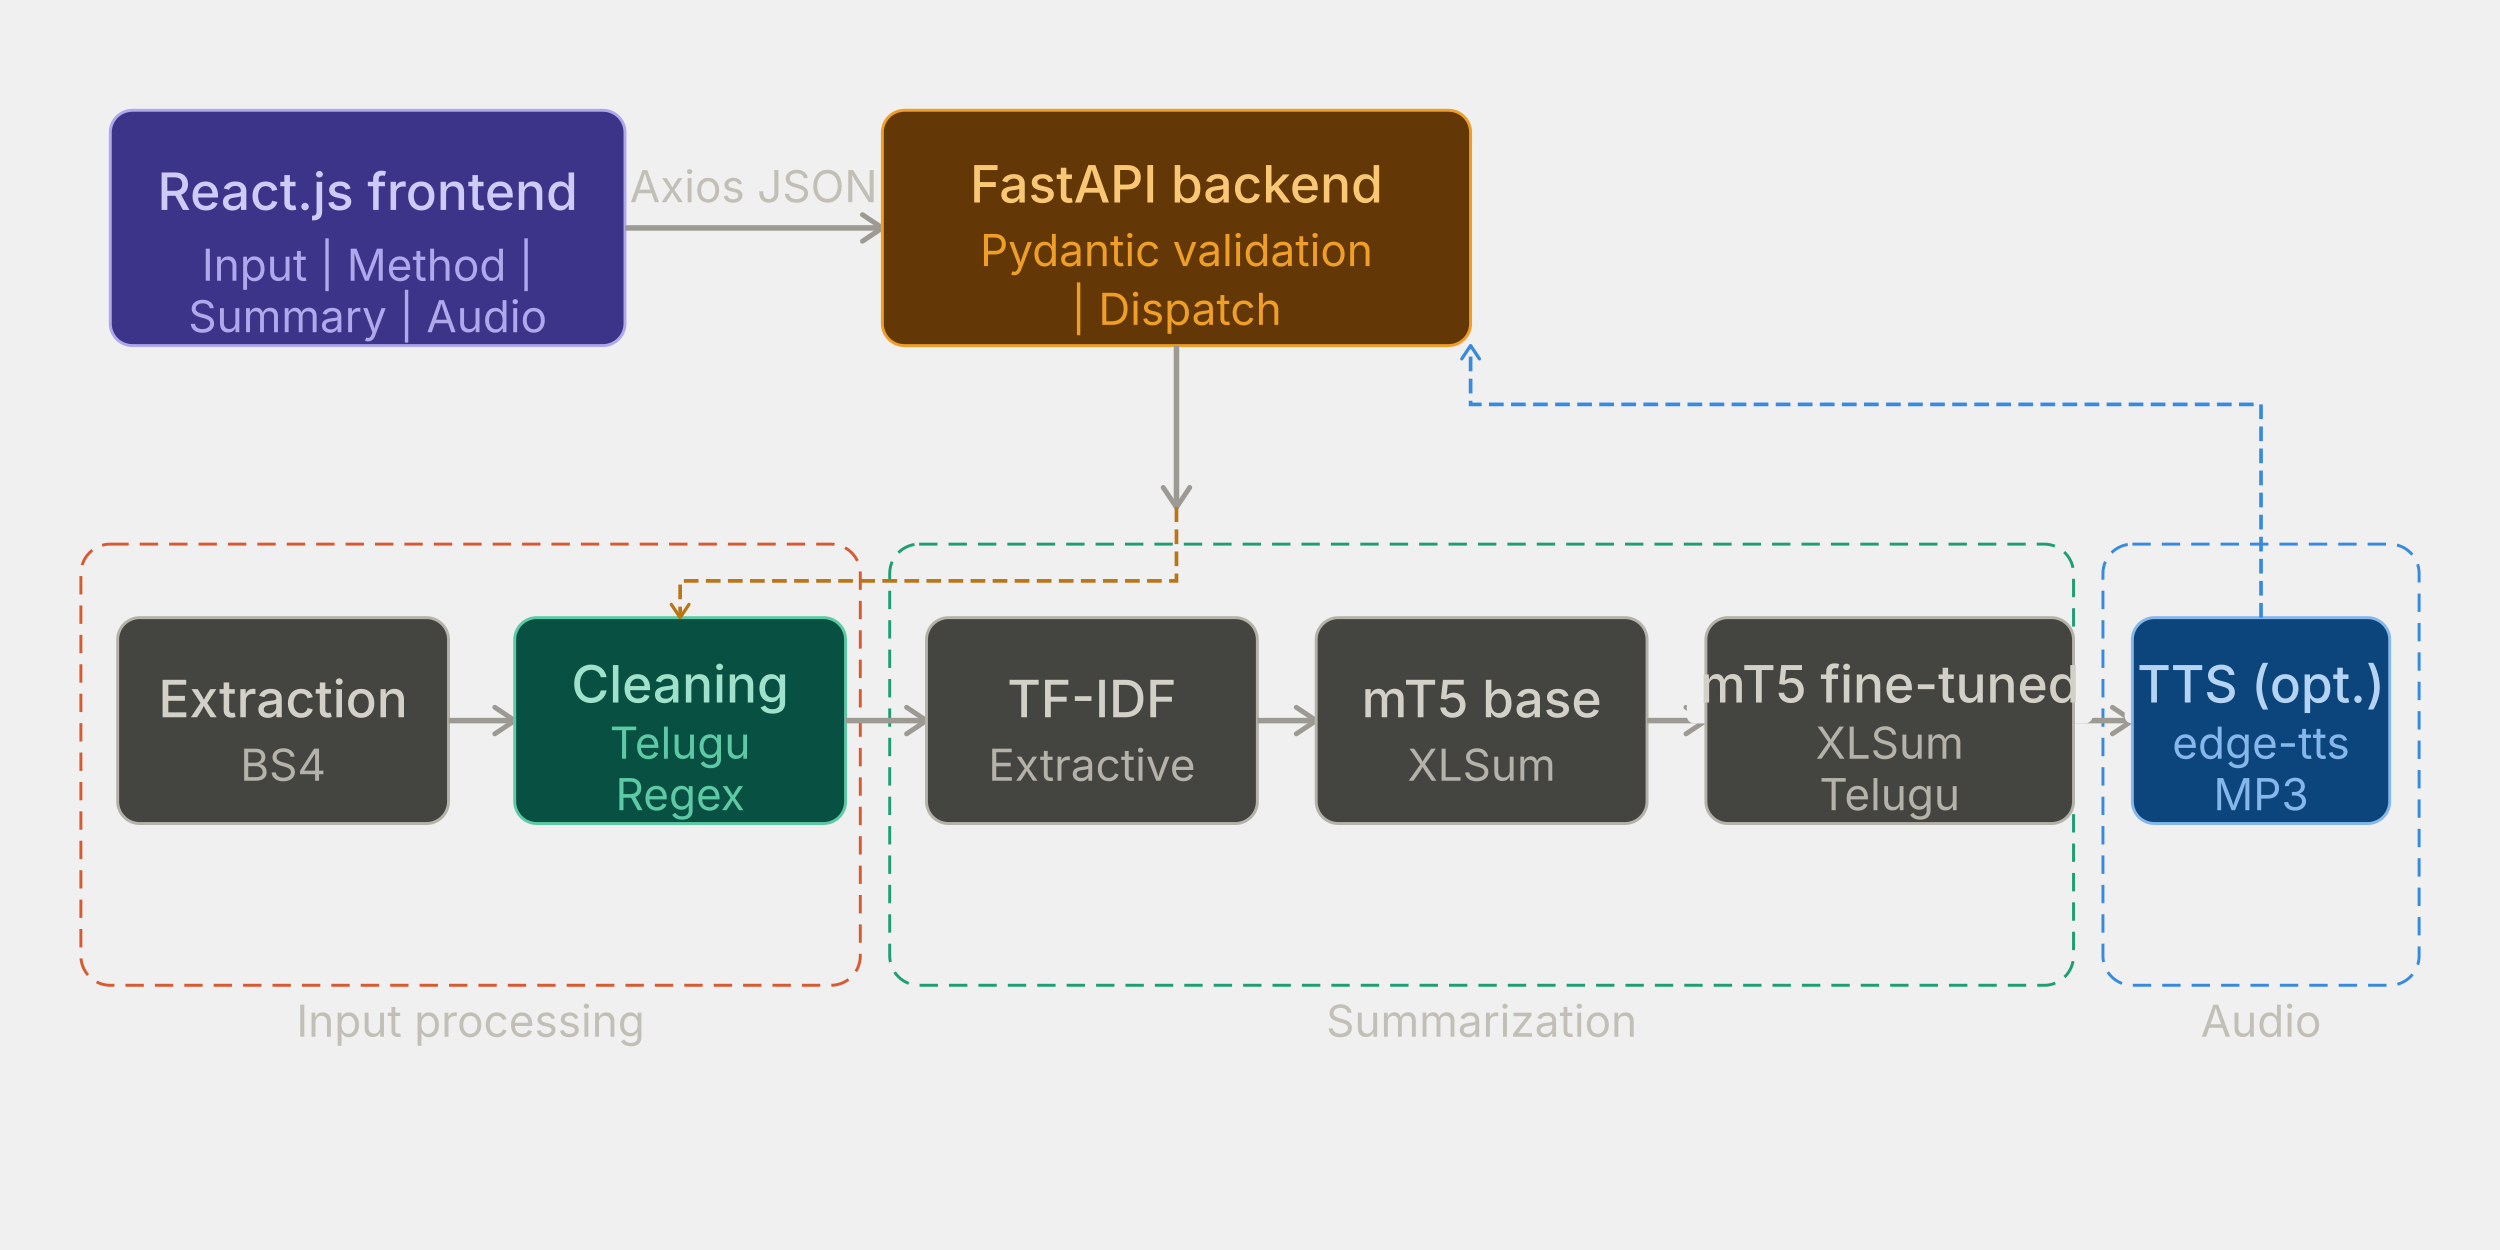
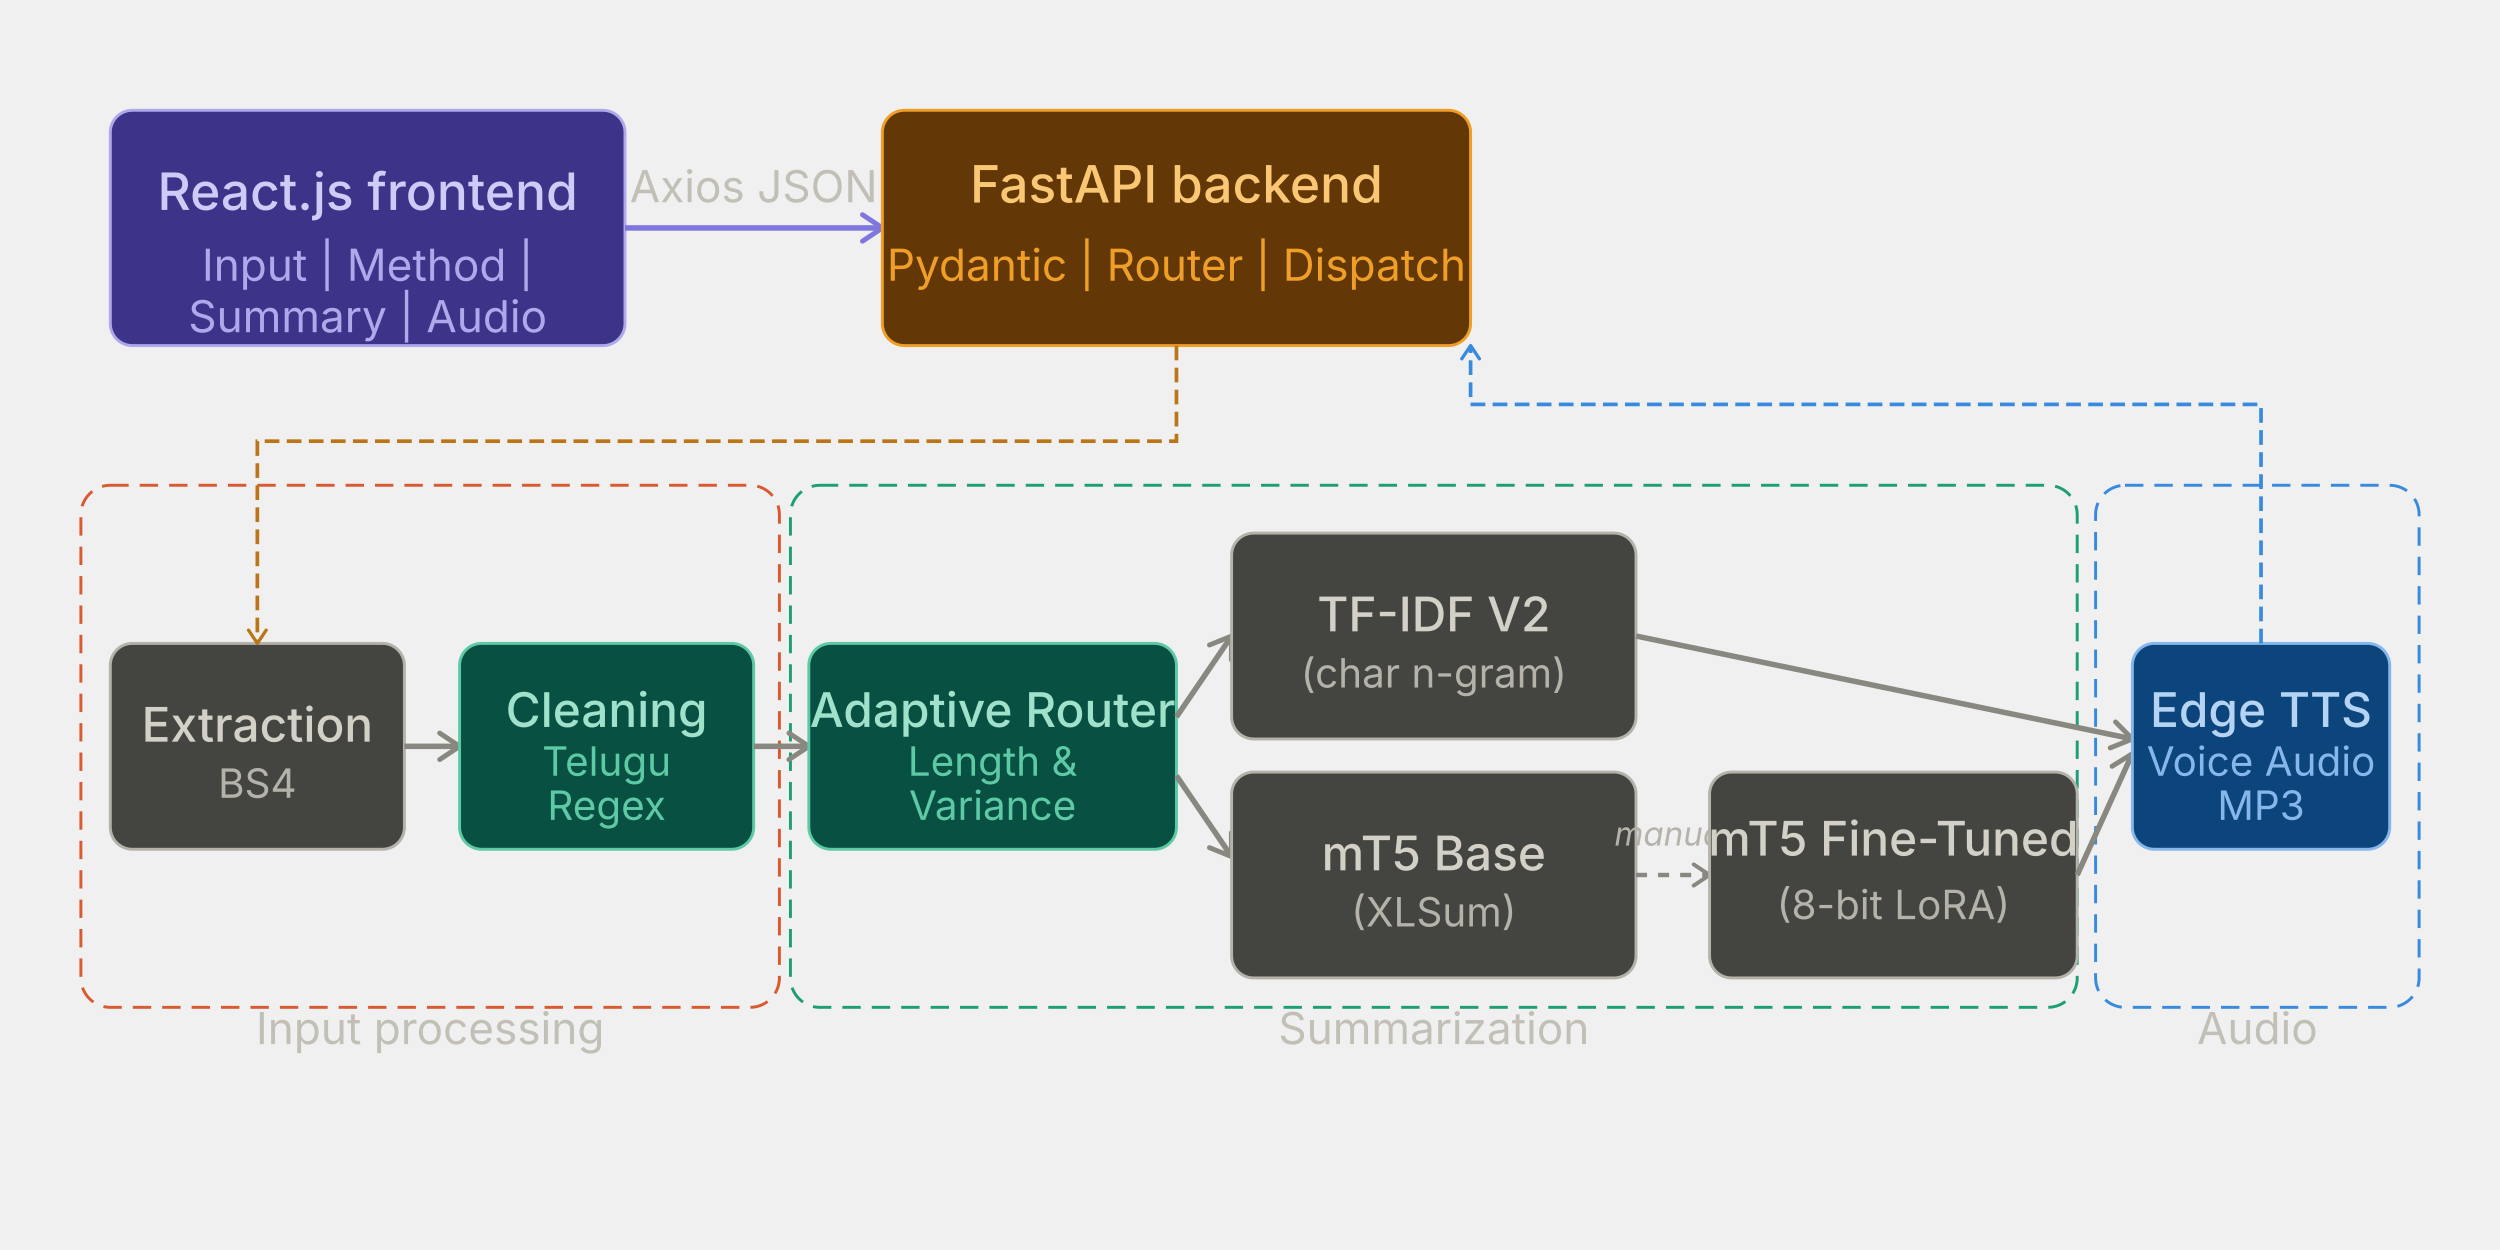
<svg xmlns="http://www.w3.org/2000/svg" width="100%" viewBox="0 0 680 340">
  <defs>
    <marker id="arrow" viewBox="0 0 10 10" refX="8" refY="5" markerWidth="6" markerHeight="6" orient="auto-start-reverse">
      <path d="M2 1L8 5L2 9" fill="none" stroke="context-stroke" stroke-width="1.5" stroke-linecap="round" stroke-linejoin="round" />
    </marker>
-     <mask id="imagine-text-gaps-sgmslo" maskUnits="userSpaceOnUse">
-       <rect x="0" y="0" width="680" height="340" fill="white" />
-       <rect x="38.166" y="41.241" width="123.668" height="21.518" fill="black" rx="2" />
-       <rect x="51.261" y="62.436" width="97.479" height="19.129" fill="black" rx="2" />
-       <rect x="47.584" y="76.436" width="104.201" height="19.129" fill="black" rx="2" />
-       <rect x="166.612" y="41.056" width="76.081" height="19.129" fill="black" rx="2" />
-       <rect x="260.275" y="39.241" width="119.451" height="21.518" fill="black" rx="2" />
-       <rect x="262.483" y="58.436" width="115.034" height="19.129" fill="black" rx="2" />
-       <rect x="287.633" y="74.436" width="64.733" height="19.129" fill="black" rx="2" />
-       <rect x="76.635" y="268.056" width="103.039" height="19.129" fill="black" rx="2" />
-       <rect x="356.183" y="268.056" width="92.838" height="19.129" fill="black" rx="2" />
-       <rect x="593.601" y="268.056" width="42.176" height="19.129" fill="black" rx="2" />
-       <rect x="37.94" y="179.241" width="78.399" height="21.518" fill="black" rx="2" />
-       <rect x="61.859" y="198.436" width="30.896" height="19.129" fill="black" rx="2" />
-       <rect x="151.532" y="175.241" width="67.579" height="21.518" fill="black" rx="2" />
-       <rect x="162.045" y="192.436" width="45.187" height="19.129" fill="black" rx="2" />
-       <rect x="163.619" y="206.436" width="43.077" height="19.129" fill="black" rx="2" />
-       <rect x="270.083" y="179.241" width="54.214" height="21.518" fill="black" rx="2" />
-       <rect x="263.812" y="198.436" width="66.59" height="19.129" fill="black" rx="2" />
-       <rect x="367.337" y="179.241" width="71.897" height="21.518" fill="black" rx="2" />
-       <rect x="378.509" y="198.436" width="48.875" height="19.129" fill="black" rx="2" />
-       <rect x="458.816" y="175.241" width="110.368" height="21.518" fill="black" rx="2" />
-       <rect x="489.509" y="192.436" width="48.875" height="19.129" fill="black" rx="2" />
-       <rect x="491.045" y="206.436" width="45.187" height="19.129" fill="black" rx="2" />
-       <rect x="577.906" y="175.241" width="73.392" height="21.518" fill="black" rx="2" />
-       <rect x="586.074" y="192.436" width="58.057" height="19.129" fill="black" rx="2" />
-       <rect x="598.359" y="206.436" width="33.766" height="19.129" fill="black" rx="2" />
-     </mask>
  </defs>
-   <g style="fill:rgb(0, 0, 0);stroke:none;color:rgb(255, 255, 255);stroke-width:1px;stroke-linecap:butt;stroke-linejoin:miter;opacity:1;font-family:&quot;Anthropic Sans&quot;, -apple-system, BlinkMacSystemFont, &quot;Segoe UI&quot;, sans-serif;font-size:16px;font-weight:400;text-anchor:start;dominant-baseline:auto">
-     <rect x="30" y="30" width="140" height="64" rx="6" stroke-width="0.8" style="fill:rgb(60, 52, 137);stroke:rgb(175, 169, 236);color:rgb(255, 255, 255);stroke-width:0.8px;stroke-linecap:butt;stroke-linejoin:miter;opacity:1;font-family:&quot;Anthropic Sans&quot;, -apple-system, BlinkMacSystemFont, &quot;Segoe UI&quot;, sans-serif;font-size:16px;font-weight:400;text-anchor:start;dominant-baseline:auto" />
-     <text x="100" y="52" text-anchor="middle" dominant-baseline="central" style="fill:rgb(206, 203, 246);stroke:none;color:rgb(255, 255, 255);stroke-width:1px;stroke-linecap:butt;stroke-linejoin:miter;opacity:1;font-family:&quot;Anthropic Sans&quot;, -apple-system, BlinkMacSystemFont, &quot;Segoe UI&quot;, sans-serif;font-size:14px;font-weight:500;text-anchor:middle;dominant-baseline:central">React.js frontend</text>
-     <text x="100" y="72" text-anchor="middle" dominant-baseline="central" style="fill:rgb(175, 169, 236);stroke:none;color:rgb(255, 255, 255);stroke-width:1px;stroke-linecap:butt;stroke-linejoin:miter;opacity:1;font-family:&quot;Anthropic Sans&quot;, -apple-system, BlinkMacSystemFont, &quot;Segoe UI&quot;, sans-serif;font-size:12px;font-weight:400;text-anchor:middle;dominant-baseline:central">Input | Method |</text>
-     <text x="100" y="86" text-anchor="middle" dominant-baseline="central" style="fill:rgb(175, 169, 236);stroke:none;color:rgb(255, 255, 255);stroke-width:1px;stroke-linecap:butt;stroke-linejoin:miter;opacity:1;font-family:&quot;Anthropic Sans&quot;, -apple-system, BlinkMacSystemFont, &quot;Segoe UI&quot;, sans-serif;font-size:12px;font-weight:400;text-anchor:middle;dominant-baseline:central">Summary | Audio</text>
+   <g style="fill:rgb(0, 0, 0);stroke:none;color:rgb(255, 255, 255);stroke-width:1px;stroke-linecap:butt;stroke-linejoin:miter;opacity:1;font-family:'Anthropic Sans', -apple-system, BlinkMacSystemFont, 'Segoe UI', sans-serif;font-size:16px;font-weight:400;text-anchor:start;dominant-baseline:auto">
+     <rect x="30" y="30" width="140" height="64" rx="6" stroke-width="0.8" style="fill:rgb(60, 52, 137);stroke:rgb(175, 169, 236);stroke-width:0.8px;" />
+     <text x="100" y="52" text-anchor="middle" dominant-baseline="central" style="fill:rgb(206, 203, 246);font-size:14px;font-weight:500;text-anchor:middle;">React.js frontend</text>
+     <text x="100" y="72" text-anchor="middle" dominant-baseline="central" style="fill:rgb(175, 169, 236);font-size:12px;font-weight:400;text-anchor:middle;">Input | Method |</text>
+     <text x="100" y="86" text-anchor="middle" dominant-baseline="central" style="fill:rgb(175, 169, 236);font-size:12px;font-weight:400;text-anchor:middle;">Summary | Audio</text>
  </g>
-   <line x1="170" y1="62" x2="240" y2="62" marker-end="url(#arrow)" stroke="#7F77DD" style="fill:none;stroke:rgb(156, 154, 146);color:rgb(255, 255, 255);stroke-width:1.5px;stroke-linecap:butt;stroke-linejoin:miter;opacity:1;font-family:&quot;Anthropic Sans&quot;, -apple-system, BlinkMacSystemFont, &quot;Segoe UI&quot;, sans-serif;font-size:16px;font-weight:400;text-anchor:start;dominant-baseline:auto" />
-   <text x="205" y="55" text-anchor="middle" style="fill:rgb(194, 192, 182);stroke:none;color:rgb(255, 255, 255);stroke-width:1px;stroke-linecap:butt;stroke-linejoin:miter;opacity:1;font-family:&quot;Anthropic Sans&quot;, -apple-system, BlinkMacSystemFont, &quot;Segoe UI&quot;, sans-serif;font-size:12px;font-weight:400;text-anchor:middle;dominant-baseline:auto">Axios JSON</text>
-   <g style="fill:rgb(0, 0, 0);stroke:none;color:rgb(255, 255, 255);stroke-width:1px;stroke-linecap:butt;stroke-linejoin:miter;opacity:1;font-family:&quot;Anthropic Sans&quot;, -apple-system, BlinkMacSystemFont, &quot;Segoe UI&quot;, sans-serif;font-size:16px;font-weight:400;text-anchor:start;dominant-baseline:auto">
-     <rect x="240" y="30" width="160" height="64" rx="6" stroke-width="0.8" style="fill:rgb(99, 56, 6);stroke:rgb(239, 159, 39);color:rgb(255, 255, 255);stroke-width:0.8px;stroke-linecap:butt;stroke-linejoin:miter;opacity:1;font-family:&quot;Anthropic Sans&quot;, -apple-system, BlinkMacSystemFont, &quot;Segoe UI&quot;, sans-serif;font-size:16px;font-weight:400;text-anchor:start;dominant-baseline:auto" />
-     <text x="320" y="50" text-anchor="middle" dominant-baseline="central" style="fill:rgb(250, 199, 117);stroke:none;color:rgb(255, 255, 255);stroke-width:1px;stroke-linecap:butt;stroke-linejoin:miter;opacity:1;font-family:&quot;Anthropic Sans&quot;, -apple-system, BlinkMacSystemFont, &quot;Segoe UI&quot;, sans-serif;font-size:14px;font-weight:500;text-anchor:middle;dominant-baseline:central">FastAPI backend</text>
-     <text x="320" y="68" text-anchor="middle" dominant-baseline="central" style="fill:rgb(239, 159, 39);stroke:none;color:rgb(255, 255, 255);stroke-width:1px;stroke-linecap:butt;stroke-linejoin:miter;opacity:1;font-family:&quot;Anthropic Sans&quot;, -apple-system, BlinkMacSystemFont, &quot;Segoe UI&quot;, sans-serif;font-size:12px;font-weight:400;text-anchor:middle;dominant-baseline:central">Pydantic validation</text>
-     <text x="320" y="84" text-anchor="middle" dominant-baseline="central" style="fill:rgb(239, 159, 39);stroke:none;color:rgb(255, 255, 255);stroke-width:1px;stroke-linecap:butt;stroke-linejoin:miter;opacity:1;font-family:&quot;Anthropic Sans&quot;, -apple-system, BlinkMacSystemFont, &quot;Segoe UI&quot;, sans-serif;font-size:12px;font-weight:400;text-anchor:middle;dominant-baseline:central">| Dispatch</text>
+   <line x1="170" y1="62" x2="240" y2="62" marker-end="url(#arrow)" stroke="#7F77DD" style="fill:none;stroke-width:1.5px;" />
+   <text x="205" y="55" text-anchor="middle" style="fill:rgb(194, 192, 182);font-family:'Anthropic Sans', -apple-system, BlinkMacSystemFont, 'Segoe UI', sans-serif;font-size:12px;font-weight:400;text-anchor:middle;">Axios JSON</text>
+   <g style="fill:rgb(0, 0, 0);stroke:none;color:rgb(255, 255, 255);stroke-width:1px;font-family:'Anthropic Sans', -apple-system, BlinkMacSystemFont, 'Segoe UI', sans-serif;font-size:16px;font-weight:400;">
+     <rect x="240" y="30" width="160" height="64" rx="6" stroke-width="0.8" style="fill:rgb(99, 56, 6);stroke:rgb(239, 159, 39);stroke-width:0.8px;" />
+     <text x="320" y="50" text-anchor="middle" dominant-baseline="central" style="fill:rgb(250, 199, 117);font-size:14px;font-weight:500;text-anchor:middle;">FastAPI backend</text>
+     <text x="320" y="72" text-anchor="middle" dominant-baseline="central" style="fill:rgb(239, 159, 39);font-size:12px;font-weight:400;text-anchor:middle;">Pydantic | Router | Dispatch</text>
  </g>
-   <line x1="320" y1="94" x2="320" y2="138" marker-end="url(#arrow)" stroke="#888780" style="fill:none;stroke:rgb(156, 154, 146);color:rgb(255, 255, 255);stroke-width:1.5px;stroke-linecap:butt;stroke-linejoin:miter;opacity:1;font-family:&quot;Anthropic Sans&quot;, -apple-system, BlinkMacSystemFont, &quot;Segoe UI&quot;, sans-serif;font-size:16px;font-weight:400;text-anchor:start;dominant-baseline:auto" />
-   <rect x="22" y="148" width="212" height="120" rx="8" fill="none" stroke="#D85A30" stroke-width="0.8" stroke-dasharray="5 3" style="fill:none;stroke:rgb(216, 90, 48);color:rgb(255, 255, 255);stroke-width:0.8px;stroke-dasharray:5px, 3px;stroke-linecap:butt;stroke-linejoin:miter;opacity:1;font-family:&quot;Anthropic Sans&quot;, -apple-system, BlinkMacSystemFont, &quot;Segoe UI&quot;, sans-serif;font-size:16px;font-weight:400;text-anchor:start;dominant-baseline:auto" />
-   <text x="128" y="282" text-anchor="middle" fill="#993C1D" style="fill:rgb(194, 192, 182);stroke:none;color:rgb(255, 255, 255);stroke-width:1px;stroke-linecap:butt;stroke-linejoin:miter;opacity:1;font-family:&quot;Anthropic Sans&quot;, -apple-system, BlinkMacSystemFont, &quot;Segoe UI&quot;, sans-serif;font-size:12px;font-weight:400;text-anchor:middle;dominant-baseline:auto">Input processing</text>
-   <rect x="242" y="148" width="322" height="120" rx="8" fill="none" stroke="#1D9E75" stroke-width="0.8" stroke-dasharray="5 3" style="fill:none;stroke:rgb(29, 158, 117);color:rgb(255, 255, 255);stroke-width:0.8px;stroke-dasharray:5px, 3px;stroke-linecap:butt;stroke-linejoin:miter;opacity:1;font-family:&quot;Anthropic Sans&quot;, -apple-system, BlinkMacSystemFont, &quot;Segoe UI&quot;, sans-serif;font-size:16px;font-weight:400;text-anchor:start;dominant-baseline:auto" />
-   <text x="403" y="282" text-anchor="middle" fill="#0F6E56" style="fill:rgb(194, 192, 182);stroke:none;color:rgb(255, 255, 255);stroke-width:1px;stroke-linecap:butt;stroke-linejoin:miter;opacity:1;font-family:&quot;Anthropic Sans&quot;, -apple-system, BlinkMacSystemFont, &quot;Segoe UI&quot;, sans-serif;font-size:12px;font-weight:400;text-anchor:middle;dominant-baseline:auto">Summarization</text>
-   <rect x="572" y="148" width="86" height="120" rx="8" fill="none" stroke="#378ADD" stroke-width="0.8" stroke-dasharray="5 3" style="fill:none;stroke:rgb(55, 138, 221);color:rgb(255, 255, 255);stroke-width:0.8px;stroke-dasharray:5px, 3px;stroke-linecap:butt;stroke-linejoin:miter;opacity:1;font-family:&quot;Anthropic Sans&quot;, -apple-system, BlinkMacSystemFont, &quot;Segoe UI&quot;, sans-serif;font-size:16px;font-weight:400;text-anchor:start;dominant-baseline:auto" />
-   <text x="615" y="282" text-anchor="middle" fill="#185FA5" style="fill:rgb(194, 192, 182);stroke:none;color:rgb(255, 255, 255);stroke-width:1px;stroke-linecap:butt;stroke-linejoin:miter;opacity:1;font-family:&quot;Anthropic Sans&quot;, -apple-system, BlinkMacSystemFont, &quot;Segoe UI&quot;, sans-serif;font-size:12px;font-weight:400;text-anchor:middle;dominant-baseline:auto">Audio</text>
-   <g style="fill:rgb(0, 0, 0);stroke:none;color:rgb(255, 255, 255);stroke-width:1px;stroke-linecap:butt;stroke-linejoin:miter;opacity:1;font-family:&quot;Anthropic Sans&quot;, -apple-system, BlinkMacSystemFont, &quot;Segoe UI&quot;, sans-serif;font-size:16px;font-weight:400;text-anchor:start;dominant-baseline:auto">
-     <rect x="32" y="168" width="90" height="56" rx="6" stroke-width="0.8" style="fill:rgb(68, 68, 65);stroke:rgb(180, 178, 169);color:rgb(255, 255, 255);stroke-width:0.8px;stroke-linecap:butt;stroke-linejoin:miter;opacity:1;font-family:&quot;Anthropic Sans&quot;, -apple-system, BlinkMacSystemFont, &quot;Segoe UI&quot;, sans-serif;font-size:16px;font-weight:400;text-anchor:start;dominant-baseline:auto" />
-     <text x="77" y="190" text-anchor="middle" dominant-baseline="central" style="fill:rgb(211, 209, 199);stroke:none;color:rgb(255, 255, 255);stroke-width:1px;stroke-linecap:butt;stroke-linejoin:miter;opacity:1;font-family:&quot;Anthropic Sans&quot;, -apple-system, BlinkMacSystemFont, &quot;Segoe UI&quot;, sans-serif;font-size:14px;font-weight:500;text-anchor:middle;dominant-baseline:central">Extraction</text>
-     <text x="77" y="208" text-anchor="middle" dominant-baseline="central" style="fill:rgb(180, 178, 169);stroke:none;color:rgb(255, 255, 255);stroke-width:1px;stroke-linecap:butt;stroke-linejoin:miter;opacity:1;font-family:&quot;Anthropic Sans&quot;, -apple-system, BlinkMacSystemFont, &quot;Segoe UI&quot;, sans-serif;font-size:12px;font-weight:400;text-anchor:middle;dominant-baseline:central">BS4</text>
+   <rect x="22" y="132" width="190" height="142" rx="8" fill="none" stroke="#D85A30" stroke-width="0.8" stroke-dasharray="5 3" />
+   <text x="117" y="284" text-anchor="middle" fill="#993C1D" style="fill:rgb(194, 192, 182);font-family:'Anthropic Sans', -apple-system, BlinkMacSystemFont, 'Segoe UI', sans-serif;font-size:12px;text-anchor:middle;">Input processing</text>
+   <rect x="215" y="132" width="350" height="142" rx="8" fill="none" stroke="#1D9E75" stroke-width="0.8" stroke-dasharray="5 3" />
+   <text x="390" y="284" text-anchor="middle" fill="#0F6E56" style="fill:rgb(194, 192, 182);font-family:'Anthropic Sans', -apple-system, BlinkMacSystemFont, 'Segoe UI', sans-serif;font-size:12px;text-anchor:middle;">Summarization</text>
+   <rect x="570" y="132" width="88" height="142" rx="8" fill="none" stroke="#378ADD" stroke-width="0.8" stroke-dasharray="5 3" />
+   <text x="614" y="284" text-anchor="middle" fill="#185FA5" style="fill:rgb(194, 192, 182);font-family:'Anthropic Sans', -apple-system, BlinkMacSystemFont, 'Segoe UI', sans-serif;font-size:12px;text-anchor:middle;">Audio</text>
+   <g style="font-family:'Anthropic Sans', -apple-system, BlinkMacSystemFont, 'Segoe UI', sans-serif;">
+     <rect x="30" y="175" width="80" height="56" rx="6" stroke-width="0.8" style="fill:rgb(68, 68, 65);stroke:rgb(180, 178, 169);stroke-width:0.8px;" />
+     <text x="70" y="197" text-anchor="middle" dominant-baseline="central" style="fill:rgb(211, 209, 199);font-size:13px;font-weight:500;">Extraction</text>
+     <text x="70" y="213" text-anchor="middle" dominant-baseline="central" style="fill:rgb(180, 178, 169);font-size:11px;font-weight:400;">BS4</text>
  </g>
-   <line x1="122" y1="196" x2="140" y2="196" marker-end="url(#arrow)" stroke="#888780" style="fill:none;stroke:rgb(156, 154, 146);color:rgb(255, 255, 255);stroke-width:1.5px;stroke-linecap:butt;stroke-linejoin:miter;opacity:1;font-family:&quot;Anthropic Sans&quot;, -apple-system, BlinkMacSystemFont, &quot;Segoe UI&quot;, sans-serif;font-size:16px;font-weight:400;text-anchor:start;dominant-baseline:auto" />
-   <g style="fill:rgb(0, 0, 0);stroke:none;color:rgb(255, 255, 255);stroke-width:1px;stroke-linecap:butt;stroke-linejoin:miter;opacity:1;font-family:&quot;Anthropic Sans&quot;, -apple-system, BlinkMacSystemFont, &quot;Segoe UI&quot;, sans-serif;font-size:16px;font-weight:400;text-anchor:start;dominant-baseline:auto">
-     <rect x="140" y="168" width="90" height="56" rx="6" stroke-width="0.8" style="fill:rgb(8, 80, 65);stroke:rgb(93, 202, 165);color:rgb(255, 255, 255);stroke-width:0.8px;stroke-linecap:butt;stroke-linejoin:miter;opacity:1;font-family:&quot;Anthropic Sans&quot;, -apple-system, BlinkMacSystemFont, &quot;Segoe UI&quot;, sans-serif;font-size:16px;font-weight:400;text-anchor:start;dominant-baseline:auto" />
-     <text x="185" y="186" text-anchor="middle" dominant-baseline="central" style="fill:rgb(159, 225, 203);stroke:none;color:rgb(255, 255, 255);stroke-width:1px;stroke-linecap:butt;stroke-linejoin:miter;opacity:1;font-family:&quot;Anthropic Sans&quot;, -apple-system, BlinkMacSystemFont, &quot;Segoe UI&quot;, sans-serif;font-size:14px;font-weight:500;text-anchor:middle;dominant-baseline:central">Cleaning</text>
-     <text x="185" y="202" text-anchor="middle" dominant-baseline="central" style="fill:rgb(93, 202, 165);stroke:none;color:rgb(255, 255, 255);stroke-width:1px;stroke-linecap:butt;stroke-linejoin:miter;opacity:1;font-family:&quot;Anthropic Sans&quot;, -apple-system, BlinkMacSystemFont, &quot;Segoe UI&quot;, sans-serif;font-size:12px;font-weight:400;text-anchor:middle;dominant-baseline:central">Telugu</text>
-     <text x="185" y="216" text-anchor="middle" dominant-baseline="central" style="fill:rgb(93, 202, 165);stroke:none;color:rgb(255, 255, 255);stroke-width:1px;stroke-linecap:butt;stroke-linejoin:miter;opacity:1;font-family:&quot;Anthropic Sans&quot;, -apple-system, BlinkMacSystemFont, &quot;Segoe UI&quot;, sans-serif;font-size:12px;font-weight:400;text-anchor:middle;dominant-baseline:central">Regex</text>
+   <line x1="110" y1="203" x2="125" y2="203" marker-end="url(#arrow)" stroke="#888780" style="fill:none;stroke-width:1.5px;" />
+   <g style="font-family:'Anthropic Sans', -apple-system, BlinkMacSystemFont, 'Segoe UI', sans-serif;">
+     <rect x="125" y="175" width="80" height="56" rx="6" stroke-width="0.8" style="fill:rgb(8, 80, 65);stroke:rgb(93, 202, 165);stroke-width:0.8px;" />
+     <text x="165" y="193" text-anchor="middle" dominant-baseline="central" style="fill:rgb(159, 225, 203);font-size:13px;font-weight:500;">Cleaning</text>
+     <text x="165" y="207" text-anchor="middle" dominant-baseline="central" style="fill:rgb(93, 202, 165);font-size:11px;font-weight:400;">Telugu</text>
+     <text x="165" y="219" text-anchor="middle" dominant-baseline="central" style="fill:rgb(93, 202, 165);font-size:11px;font-weight:400;">Regex</text>
  </g>
-   <line x1="230" y1="196" x2="252" y2="196" marker-end="url(#arrow)" stroke="#888780" style="fill:none;stroke:rgb(156, 154, 146);color:rgb(255, 255, 255);stroke-width:1.5px;stroke-linecap:butt;stroke-linejoin:miter;opacity:1;font-family:&quot;Anthropic Sans&quot;, -apple-system, BlinkMacSystemFont, &quot;Segoe UI&quot;, sans-serif;font-size:16px;font-weight:400;text-anchor:start;dominant-baseline:auto" />
-   <g style="fill:rgb(0, 0, 0);stroke:none;color:rgb(255, 255, 255);stroke-width:1px;stroke-linecap:butt;stroke-linejoin:miter;opacity:1;font-family:&quot;Anthropic Sans&quot;, -apple-system, BlinkMacSystemFont, &quot;Segoe UI&quot;, sans-serif;font-size:16px;font-weight:400;text-anchor:start;dominant-baseline:auto">
-     <rect x="252" y="168" width="90" height="56" rx="6" stroke-width="0.8" style="fill:rgb(68, 68, 65);stroke:rgb(180, 178, 169);color:rgb(255, 255, 255);stroke-width:0.8px;stroke-linecap:butt;stroke-linejoin:miter;opacity:1;font-family:&quot;Anthropic Sans&quot;, -apple-system, BlinkMacSystemFont, &quot;Segoe UI&quot;, sans-serif;font-size:16px;font-weight:400;text-anchor:start;dominant-baseline:auto" />
-     <text x="297" y="190" text-anchor="middle" dominant-baseline="central" style="fill:rgb(211, 209, 199);stroke:none;color:rgb(255, 255, 255);stroke-width:1px;stroke-linecap:butt;stroke-linejoin:miter;opacity:1;font-family:&quot;Anthropic Sans&quot;, -apple-system, BlinkMacSystemFont, &quot;Segoe UI&quot;, sans-serif;font-size:14px;font-weight:500;text-anchor:middle;dominant-baseline:central">TF-IDF</text>
-     <text x="297" y="208" text-anchor="middle" dominant-baseline="central" style="fill:rgb(180, 178, 169);stroke:none;color:rgb(255, 255, 255);stroke-width:1px;stroke-linecap:butt;stroke-linejoin:miter;opacity:1;font-family:&quot;Anthropic Sans&quot;, -apple-system, BlinkMacSystemFont, &quot;Segoe UI&quot;, sans-serif;font-size:12px;font-weight:400;text-anchor:middle;dominant-baseline:central">Extractive</text>
+   <line x1="205" y1="203" x2="220" y2="203" marker-end="url(#arrow)" stroke="#888780" style="fill:none;stroke-width:1.5px;" />
+   <g style="font-family:'Anthropic Sans', -apple-system, BlinkMacSystemFont, 'Segoe UI', sans-serif;">
+     <rect x="220" y="175" width="100" height="56" rx="6" stroke-width="0.8" style="fill:rgb(8, 80, 65);stroke:rgb(93, 202, 165);stroke-width:0.8px;" />
+     <text x="270" y="193" text-anchor="middle" dominant-baseline="central" style="fill:rgb(159, 225, 203);font-size:13px;font-weight:500;">Adaptive Router</text>
+     <text x="270" y="207" text-anchor="middle" dominant-baseline="central" style="fill:rgb(93, 202, 165);font-size:11px;font-weight:400;">Length &amp;</text>
+     <text x="270" y="219" text-anchor="middle" dominant-baseline="central" style="fill:rgb(93, 202, 165);font-size:11px;font-weight:400;">Variance</text>
  </g>
-   <line x1="342" y1="196" x2="358" y2="196" marker-end="url(#arrow)" stroke="#888780" style="fill:none;stroke:rgb(156, 154, 146);color:rgb(255, 255, 255);stroke-width:1.5px;stroke-linecap:butt;stroke-linejoin:miter;opacity:1;font-family:&quot;Anthropic Sans&quot;, -apple-system, BlinkMacSystemFont, &quot;Segoe UI&quot;, sans-serif;font-size:16px;font-weight:400;text-anchor:start;dominant-baseline:auto" />
-   <g style="fill:rgb(0, 0, 0);stroke:none;color:rgb(255, 255, 255);stroke-width:1px;stroke-linecap:butt;stroke-linejoin:miter;opacity:1;font-family:&quot;Anthropic Sans&quot;, -apple-system, BlinkMacSystemFont, &quot;Segoe UI&quot;, sans-serif;font-size:16px;font-weight:400;text-anchor:start;dominant-baseline:auto">
-     <rect x="358" y="168" width="90" height="56" rx="6" stroke-width="0.8" style="fill:rgb(68, 68, 65);stroke:rgb(180, 178, 169);color:rgb(255, 255, 255);stroke-width:0.8px;stroke-linecap:butt;stroke-linejoin:miter;opacity:1;font-family:&quot;Anthropic Sans&quot;, -apple-system, BlinkMacSystemFont, &quot;Segoe UI&quot;, sans-serif;font-size:16px;font-weight:400;text-anchor:start;dominant-baseline:auto" />
-     <text x="403" y="190" text-anchor="middle" dominant-baseline="central" style="fill:rgb(211, 209, 199);stroke:none;color:rgb(255, 255, 255);stroke-width:1px;stroke-linecap:butt;stroke-linejoin:miter;opacity:1;font-family:&quot;Anthropic Sans&quot;, -apple-system, BlinkMacSystemFont, &quot;Segoe UI&quot;, sans-serif;font-size:14px;font-weight:500;text-anchor:middle;dominant-baseline:central">mT5 base</text>
-     <text x="403" y="208" text-anchor="middle" dominant-baseline="central" style="fill:rgb(180, 178, 169);stroke:none;color:rgb(255, 255, 255);stroke-width:1px;stroke-linecap:butt;stroke-linejoin:miter;opacity:1;font-family:&quot;Anthropic Sans&quot;, -apple-system, BlinkMacSystemFont, &quot;Segoe UI&quot;, sans-serif;font-size:12px;font-weight:400;text-anchor:middle;dominant-baseline:central">XLSum</text>
+   <line x1="320" y1="195" x2="335" y2="173" marker-end="url(#arrow)" stroke="#888780" style="fill:none;stroke-width:1.5px;" />
+   <line x1="320" y1="211" x2="335" y2="233" marker-end="url(#arrow)" stroke="#888780" style="fill:none;stroke-width:1.5px;" />
+   <g style="font-family:'Anthropic Sans', -apple-system, BlinkMacSystemFont, 'Segoe UI', sans-serif;">
+     <rect x="335" y="145" width="110" height="56" rx="6" stroke-width="0.8" style="fill:rgb(68, 68, 65);stroke:rgb(180, 178, 169);stroke-width:0.8px;" />
+     <text x="390" y="167" text-anchor="middle" dominant-baseline="central" style="fill:rgb(211, 209, 199);font-size:13px;font-weight:500;">TF-IDF V2</text>
+     <text x="390" y="183" text-anchor="middle" dominant-baseline="central" style="fill:rgb(180, 178, 169);font-size:11px;font-weight:400;">(char n-gram)</text>
  </g>
-   <line x1="448" y1="196" x2="464" y2="196" marker-end="url(#arrow)" stroke="#888780" mask="url(#imagine-text-gaps-sgmslo)" style="fill:none;stroke:rgb(156, 154, 146);color:rgb(255, 255, 255);stroke-width:1.5px;stroke-linecap:butt;stroke-linejoin:miter;opacity:1;font-family:&quot;Anthropic Sans&quot;, -apple-system, BlinkMacSystemFont, &quot;Segoe UI&quot;, sans-serif;font-size:16px;font-weight:400;text-anchor:start;dominant-baseline:auto" />
-   <g style="fill:rgb(0, 0, 0);stroke:none;color:rgb(255, 255, 255);stroke-width:1px;stroke-linecap:butt;stroke-linejoin:miter;opacity:1;font-family:&quot;Anthropic Sans&quot;, -apple-system, BlinkMacSystemFont, &quot;Segoe UI&quot;, sans-serif;font-size:16px;font-weight:400;text-anchor:start;dominant-baseline:auto">
-     <rect x="464" y="168" width="100" height="56" rx="6" stroke-width="0.8" style="fill:rgb(68, 68, 65);stroke:rgb(180, 178, 169);color:rgb(255, 255, 255);stroke-width:0.8px;stroke-linecap:butt;stroke-linejoin:miter;opacity:1;font-family:&quot;Anthropic Sans&quot;, -apple-system, BlinkMacSystemFont, &quot;Segoe UI&quot;, sans-serif;font-size:16px;font-weight:400;text-anchor:start;dominant-baseline:auto" />
-     <text x="514" y="186" text-anchor="middle" dominant-baseline="central" style="fill:rgb(211, 209, 199);stroke:none;color:rgb(255, 255, 255);stroke-width:1px;stroke-linecap:butt;stroke-linejoin:miter;opacity:1;font-family:&quot;Anthropic Sans&quot;, -apple-system, BlinkMacSystemFont, &quot;Segoe UI&quot;, sans-serif;font-size:14px;font-weight:500;text-anchor:middle;dominant-baseline:central">mT5 fine-tuned</text>
-     <text x="514" y="202" text-anchor="middle" dominant-baseline="central" style="fill:rgb(180, 178, 169);stroke:none;color:rgb(255, 255, 255);stroke-width:1px;stroke-linecap:butt;stroke-linejoin:miter;opacity:1;font-family:&quot;Anthropic Sans&quot;, -apple-system, BlinkMacSystemFont, &quot;Segoe UI&quot;, sans-serif;font-size:12px;font-weight:400;text-anchor:middle;dominant-baseline:central">XLSum</text>
-     <text x="514" y="216" text-anchor="middle" dominant-baseline="central" style="fill:rgb(180, 178, 169);stroke:none;color:rgb(255, 255, 255);stroke-width:1px;stroke-linecap:butt;stroke-linejoin:miter;opacity:1;font-family:&quot;Anthropic Sans&quot;, -apple-system, BlinkMacSystemFont, &quot;Segoe UI&quot;, sans-serif;font-size:12px;font-weight:400;text-anchor:middle;dominant-baseline:central">Telugu</text>
+   <g style="font-family:'Anthropic Sans', -apple-system, BlinkMacSystemFont, 'Segoe UI', sans-serif;">
+     <rect x="335" y="210" width="110" height="56" rx="6" stroke-width="0.8" style="fill:rgb(68, 68, 65);stroke:rgb(180, 178, 169);stroke-width:0.8px;" />
+     <text x="390" y="232" text-anchor="middle" dominant-baseline="central" style="fill:rgb(211, 209, 199);font-size:13px;font-weight:500;">mT5 Base</text>
+     <text x="390" y="248" text-anchor="middle" dominant-baseline="central" style="fill:rgb(180, 178, 169);font-size:11px;font-weight:400;">(XLSum)</text>
  </g>
-   <line x1="564" y1="196" x2="580" y2="196" marker-end="url(#arrow)" stroke="#888780" mask="url(#imagine-text-gaps-sgmslo)" style="fill:none;stroke:rgb(156, 154, 146);color:rgb(255, 255, 255);stroke-width:1.5px;stroke-linecap:butt;stroke-linejoin:miter;opacity:1;font-family:&quot;Anthropic Sans&quot;, -apple-system, BlinkMacSystemFont, &quot;Segoe UI&quot;, sans-serif;font-size:16px;font-weight:400;text-anchor:start;dominant-baseline:auto" />
-   <g style="fill:rgb(0, 0, 0);stroke:none;color:rgb(255, 255, 255);stroke-width:1px;stroke-linecap:butt;stroke-linejoin:miter;opacity:1;font-family:&quot;Anthropic Sans&quot;, -apple-system, BlinkMacSystemFont, &quot;Segoe UI&quot;, sans-serif;font-size:16px;font-weight:400;text-anchor:start;dominant-baseline:auto">
-     <rect x="580" y="168" width="70" height="56" rx="6" stroke-width="0.8" style="fill:rgb(12, 68, 124);stroke:rgb(133, 183, 235);color:rgb(255, 255, 255);stroke-width:0.8px;stroke-linecap:butt;stroke-linejoin:miter;opacity:1;font-family:&quot;Anthropic Sans&quot;, -apple-system, BlinkMacSystemFont, &quot;Segoe UI&quot;, sans-serif;font-size:16px;font-weight:400;text-anchor:start;dominant-baseline:auto" />
-     <text x="615" y="186" text-anchor="middle" dominant-baseline="central" style="fill:rgb(181, 212, 244);stroke:none;color:rgb(255, 255, 255);stroke-width:1px;stroke-linecap:butt;stroke-linejoin:miter;opacity:1;font-family:&quot;Anthropic Sans&quot;, -apple-system, BlinkMacSystemFont, &quot;Segoe UI&quot;, sans-serif;font-size:14px;font-weight:500;text-anchor:middle;dominant-baseline:central">TTS (opt.)</text>
-     <text x="615" y="202" text-anchor="middle" dominant-baseline="central" style="fill:rgb(133, 183, 235);stroke:none;color:rgb(255, 255, 255);stroke-width:1px;stroke-linecap:butt;stroke-linejoin:miter;opacity:1;font-family:&quot;Anthropic Sans&quot;, -apple-system, BlinkMacSystemFont, &quot;Segoe UI&quot;, sans-serif;font-size:12px;font-weight:400;text-anchor:middle;dominant-baseline:central">edge-tts</text>
-     <text x="615" y="216" text-anchor="middle" dominant-baseline="central" style="fill:rgb(133, 183, 235);stroke:none;color:rgb(255, 255, 255);stroke-width:1px;stroke-linecap:butt;stroke-linejoin:miter;opacity:1;font-family:&quot;Anthropic Sans&quot;, -apple-system, BlinkMacSystemFont, &quot;Segoe UI&quot;, sans-serif;font-size:12px;font-weight:400;text-anchor:middle;dominant-baseline:central">MP3</text>
+   <line x1="445" y1="238" x2="465" y2="238" marker-end="url(#arrow)" stroke="#888780" stroke-dasharray="3 3" style="fill:none;stroke-width:1.2px;" />
+   <text x="455" y="230" text-anchor="middle" style="fill:rgb(180,178,169);font-family:'Anthropic Sans', -apple-system, BlinkMacSystemFont, 'Segoe UI', sans-serif;font-size:9px;font-style:italic;">manual</text>
+   <g style="font-family:'Anthropic Sans', -apple-system, BlinkMacSystemFont, 'Segoe UI', sans-serif;">
+     <rect x="465" y="210" width="100" height="56" rx="6" stroke-width="0.8" style="fill:rgb(68, 68, 65);stroke:rgb(180, 178, 169);stroke-width:0.8px;" />
+     <text x="515" y="228" text-anchor="middle" dominant-baseline="central" style="fill:rgb(211, 209, 199);font-size:13px;font-weight:500;">mT5 Fine-Tuned</text>
+     <text x="515" y="246" text-anchor="middle" dominant-baseline="central" style="fill:rgb(180, 178, 169);font-size:11px;font-weight:400;">(8-bit LoRA)</text>
  </g>
-   <path d="M320 138 L320 158 L185 158 L185 168" fill="none" stroke="#BA7517" stroke-width="1" marker-end="url(#arrow)" stroke-dasharray="4 2" style="fill:none;stroke:rgb(186, 117, 23);color:rgb(255, 255, 255);stroke-width:1px;stroke-dasharray:4px, 2px;stroke-linecap:butt;stroke-linejoin:miter;opacity:1;font-family:&quot;Anthropic Sans&quot;, -apple-system, BlinkMacSystemFont, &quot;Segoe UI&quot;, sans-serif;font-size:16px;font-weight:400;text-anchor:start;dominant-baseline:auto" />
-   <path d="M615 168 L615 110 L400 110 L400 94" fill="none" stroke="#378ADD" stroke-width="1" marker-end="url(#arrow)" stroke-dasharray="4 2" style="fill:none;stroke:rgb(55, 138, 221);color:rgb(255, 255, 255);stroke-width:1px;stroke-dasharray:4px, 2px;stroke-linecap:butt;stroke-linejoin:miter;opacity:1;font-family:&quot;Anthropic Sans&quot;, -apple-system, BlinkMacSystemFont, &quot;Segoe UI&quot;, sans-serif;font-size:16px;font-weight:400;text-anchor:start;dominant-baseline:auto" />
+   <line x1="445" y1="173" x2="580" y2="201" marker-end="url(#arrow)" stroke="#888780" style="fill:none;stroke-width:1.5px;" />
+   <line x1="565" y1="238" x2="580" y2="205" marker-end="url(#arrow)" stroke="#888780" style="fill:none;stroke-width:1.5px;" />
+   <g style="font-family:'Anthropic Sans', -apple-system, BlinkMacSystemFont, 'Segoe UI', sans-serif;">
+     <rect x="580" y="175" width="70" height="56" rx="6" stroke-width="0.8" style="fill:rgb(12, 68, 124);stroke:rgb(133, 183, 235);stroke-width:0.8px;" />
+     <text x="615" y="193" text-anchor="middle" dominant-baseline="central" style="fill:rgb(181, 212, 244);font-size:13px;font-weight:500;">Edge TTS</text>
+     <text x="615" y="207" text-anchor="middle" dominant-baseline="central" style="fill:rgb(133, 183, 235);font-size:11px;font-weight:400;">Voice Audio</text>
+     <text x="615" y="219" text-anchor="middle" dominant-baseline="central" style="fill:rgb(133, 183, 235);font-size:11px;font-weight:400;">MP3</text>
+   </g>
+   <path d="M320 94 L320 120 L70 120 L70 175" fill="none" stroke="#BA7517" stroke-width="1" marker-end="url(#arrow)" stroke-dasharray="4 2" style="fill:none;stroke-width:1px;" />
+   <path d="M615 175 L615 110 L400 110 L400 94" fill="none" stroke="#378ADD" stroke-width="1" marker-end="url(#arrow)" stroke-dasharray="4 2" style="fill:none;stroke-width:1px;" />
</svg>
